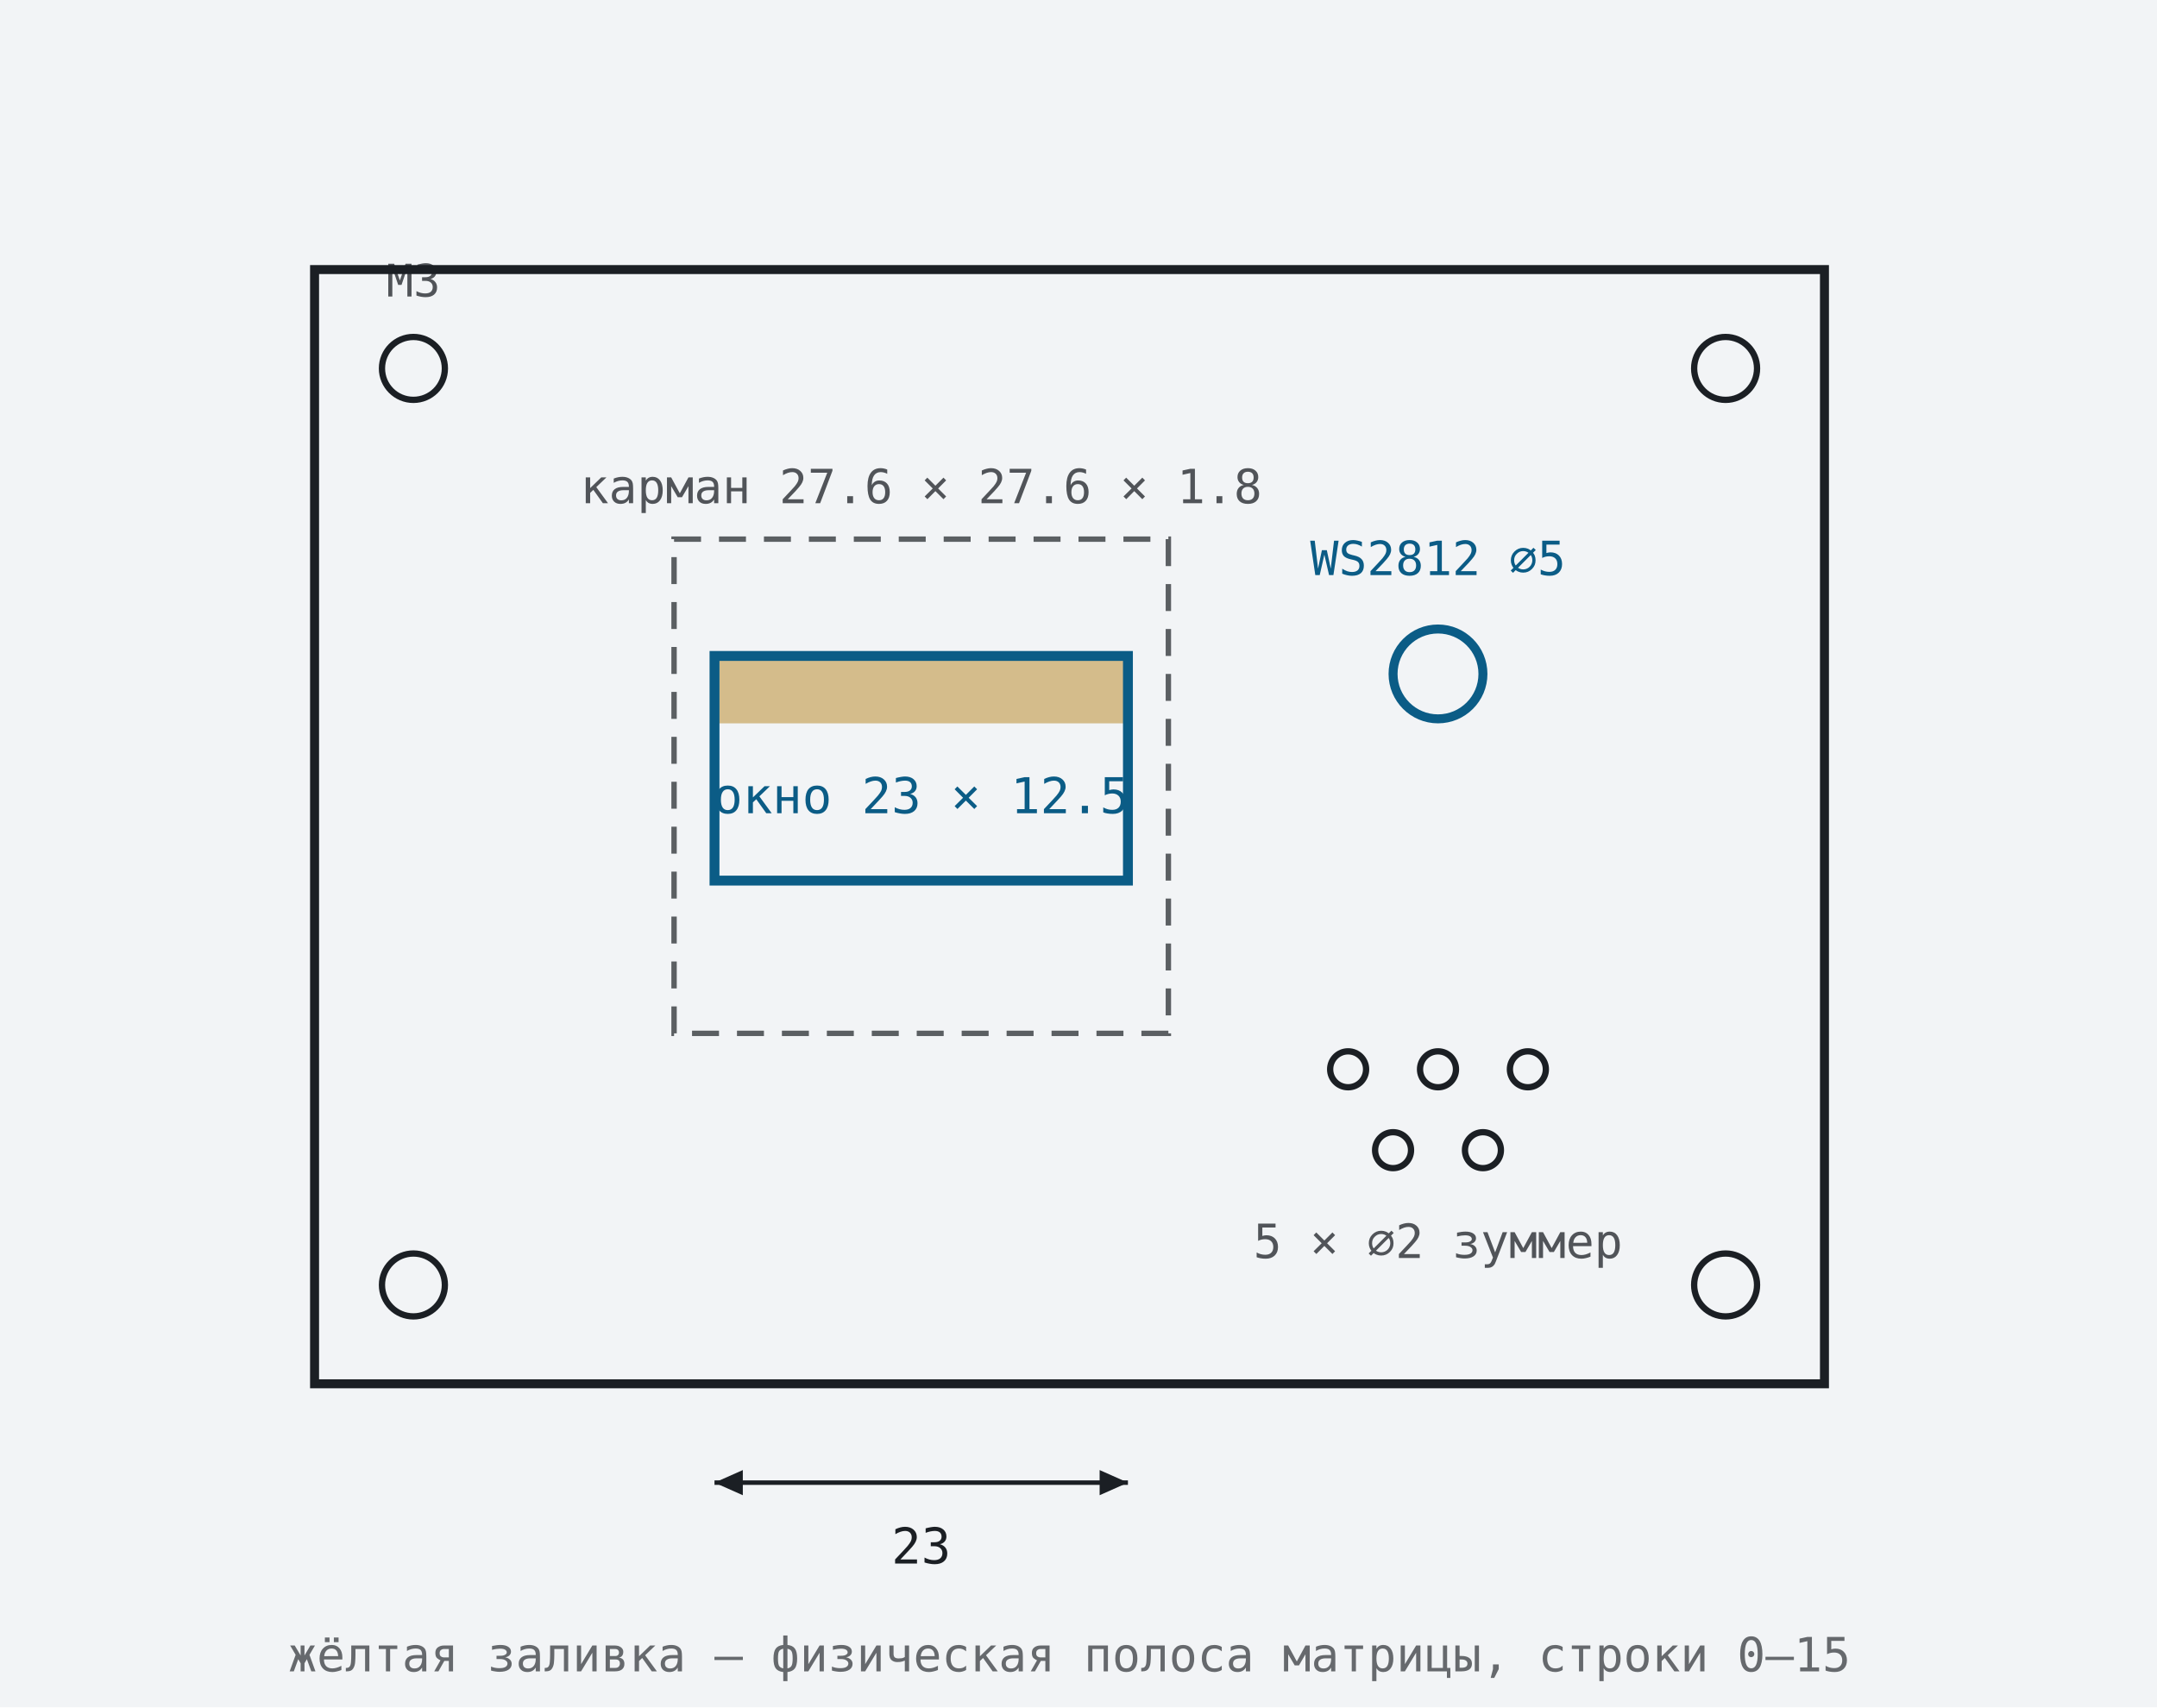
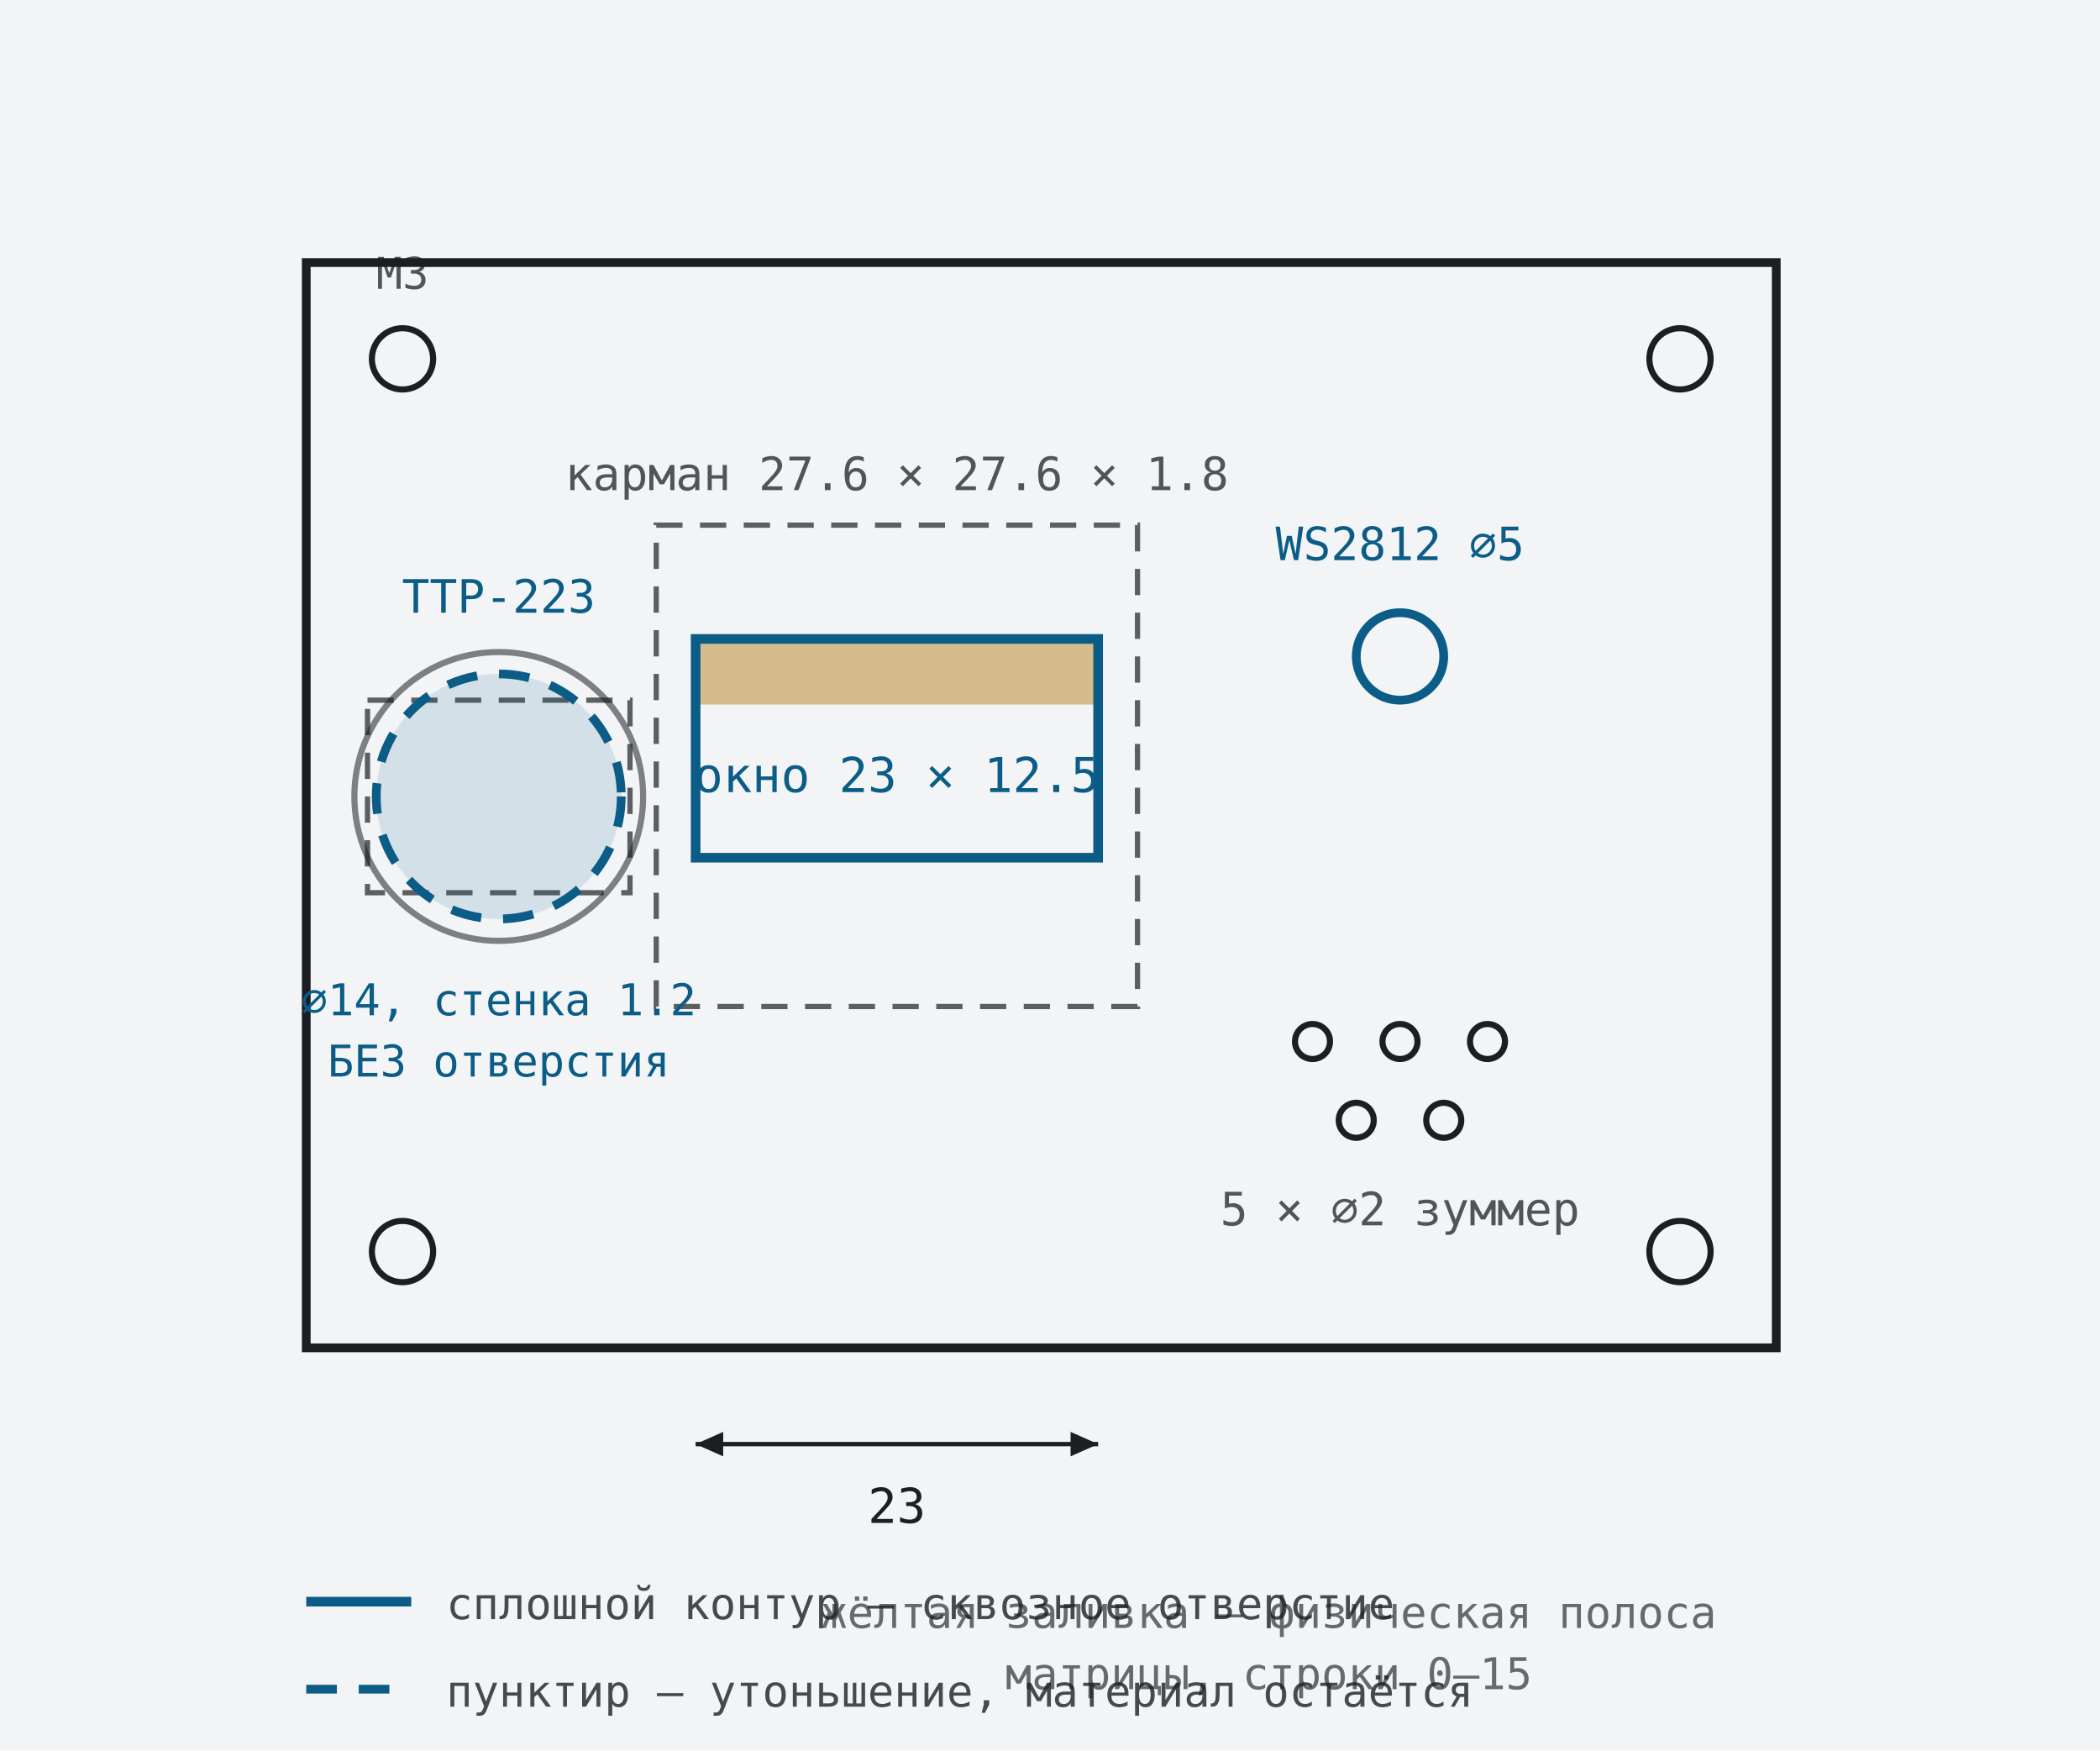
- <svg xmlns="http://www.w3.org/2000/svg" viewBox="0 0 480 380" width="480" height="380" role="img" aria-label="Вид на крышку сверху: окно дисплея 23 на 12.5 мм внутри посадочного кармана 27.6 мм, отверстие светодиода 5 мм, решётка зуммера из пяти отверстий 2 мм, четыре отверстия под винты по углам">
+ <svg xmlns="http://www.w3.org/2000/svg" viewBox="0 0 480 400" width="480" height="400" role="img" aria-label="Вид на крышку сверху: окно дисплея 23 на 12.5 мм в посадочном кармане 27.6 мм, отверстие светодиода 5 мм, решётка зуммера из пяти отверстий 2 мм, слева сенсорная зона TTP-223 без отверстия с утоньшением стенки до 1.2 мм, четыре отверстия под винты по углам">
  <defs>
    <marker id="ar3" viewBox="0 0 10 10" refX="9" refY="5" markerWidth="7" markerHeight="7" orient="auto-start-reverse">
      <path d="M0,1 L9,5 L0,9 z" fill="#1B1F24" />
    </marker>
  </defs>
-   <rect x="0" y="0" width="480" height="380" fill="#F2F4F6" />
+   <rect x="0" y="0" width="480" height="400" fill="#F2F4F6" />
  <rect x="70" y="60" width="336" height="248" fill="none" stroke="#1B1F24" stroke-width="2" />
  <rect x="150" y="120" width="110" height="110" fill="none" stroke="#1B1F24" stroke-width="1.2" stroke-dasharray="6 4" opacity=".7" />
  <text x="205" y="112" font-family="ui-monospace, Menlo, monospace" font-size="10.5" text-anchor="middle" fill="#1B1F24" opacity=".75">карман 27.6 × 27.6 × 1.8</text>
  <rect x="159" y="146" width="92" height="15" fill="#B07708" opacity=".45" />
  <rect x="159" y="146" width="92" height="50" fill="none" stroke="#0B5C86" stroke-width="2.2" />
  <text x="205" y="181" font-family="ui-monospace, Menlo, monospace" font-size="11" text-anchor="middle" fill="#0B5C86">окно 23 × 12.5</text>
  <circle cx="320" cy="150" r="10" fill="none" stroke="#0B5C86" stroke-width="2" />
  <text x="320" y="128" font-family="ui-monospace, Menlo, monospace" font-size="10.5" text-anchor="middle" fill="#0B5C86">WS2812 ⌀5</text>
  <circle cx="300" cy="238" r="4" fill="none" stroke="#1B1F24" stroke-width="1.4" />
  <circle cx="320" cy="238" r="4" fill="none" stroke="#1B1F24" stroke-width="1.4" />
  <circle cx="340" cy="238" r="4" fill="none" stroke="#1B1F24" stroke-width="1.4" />
  <circle cx="310" cy="256" r="4" fill="none" stroke="#1B1F24" stroke-width="1.4" />
  <circle cx="330" cy="256" r="4" fill="none" stroke="#1B1F24" stroke-width="1.4" />
  <text x="320" y="280" font-family="ui-monospace, Menlo, monospace" font-size="10.5" text-anchor="middle" fill="#1B1F24" opacity=".75">5 × ⌀2 зуммер</text>
+   <rect x="84" y="160" width="60" height="44" fill="none" stroke="#1B1F24" stroke-width="1.2" stroke-dasharray="6 4" opacity=".7" />
+   <circle cx="114" cy="182" r="28" fill="#0B5C86" opacity=".13" />
+   <circle cx="114" cy="182" r="28" fill="none" stroke="#0B5C86" stroke-width="2" stroke-dasharray="7 5" />
+   <circle cx="114" cy="182" r="33" fill="none" stroke="#1B1F24" stroke-width="1.4" opacity=".55" />
+   <text x="114" y="140" font-family="ui-monospace, Menlo, monospace" font-size="10.5" text-anchor="middle" fill="#0B5C86">TTP-223</text>
+   <text x="114" y="232" font-family="ui-monospace, Menlo, monospace" font-size="10" text-anchor="middle" fill="#0B5C86">⌀14, стенка 1.2</text>
+   <text x="114" y="246" font-family="ui-monospace, Menlo, monospace" font-size="10" text-anchor="middle" fill="#0B5C86">БЕЗ отверстия</text>
  <circle cx="92" cy="82" r="7" fill="none" stroke="#1B1F24" stroke-width="1.4" />
  <circle cx="384" cy="82" r="7" fill="none" stroke="#1B1F24" stroke-width="1.4" />
  <circle cx="92" cy="286" r="7" fill="none" stroke="#1B1F24" stroke-width="1.4" />
  <circle cx="384" cy="286" r="7" fill="none" stroke="#1B1F24" stroke-width="1.4" />
  <text x="92" y="66" font-family="ui-monospace, Menlo, monospace" font-size="10" text-anchor="middle" fill="#1B1F24" opacity=".75">M3</text>
  <line x1="159" y1="330" x2="251" y2="330" stroke="#1B1F24" stroke-width="1" marker-start="url(#ar3)" marker-end="url(#ar3)" />
  <text x="205" y="348" font-family="ui-monospace, Menlo, monospace" font-size="11" text-anchor="middle" fill="#1B1F24">23</text>
-   <text x="238" y="372" font-family="ui-monospace, Menlo, monospace" font-size="10.5" text-anchor="middle" fill="#1B1F24" opacity=".65">жёлтая заливка — физическая полоса матрицы, строки 0–15</text>
+   <line x1="70" y1="366" x2="94" y2="366" stroke="#0B5C86" stroke-width="2.2" />
+   <text x="102" y="370" font-family="ui-monospace, Menlo, monospace" font-size="10" fill="#1B1F24" opacity=".8">сплошной контур — сквозное отверстие</text>
+   <line x1="70" y1="386" x2="94" y2="386" stroke="#0B5C86" stroke-width="2" stroke-dasharray="7 5" />
+   <text x="102" y="390" font-family="ui-monospace, Menlo, monospace" font-size="10" fill="#1B1F24" opacity=".8">пунктир — утоньшение, материал остаётся</text>
+   <text x="290" y="372" font-family="ui-monospace, Menlo, monospace" font-size="10" text-anchor="middle" fill="#1B1F24" opacity=".65">жёлтая заливка — физическая полоса</text>
+   <text x="290" y="386" font-family="ui-monospace, Menlo, monospace" font-size="10" text-anchor="middle" fill="#1B1F24" opacity=".65">матрицы, строки 0–15</text>
</svg>
